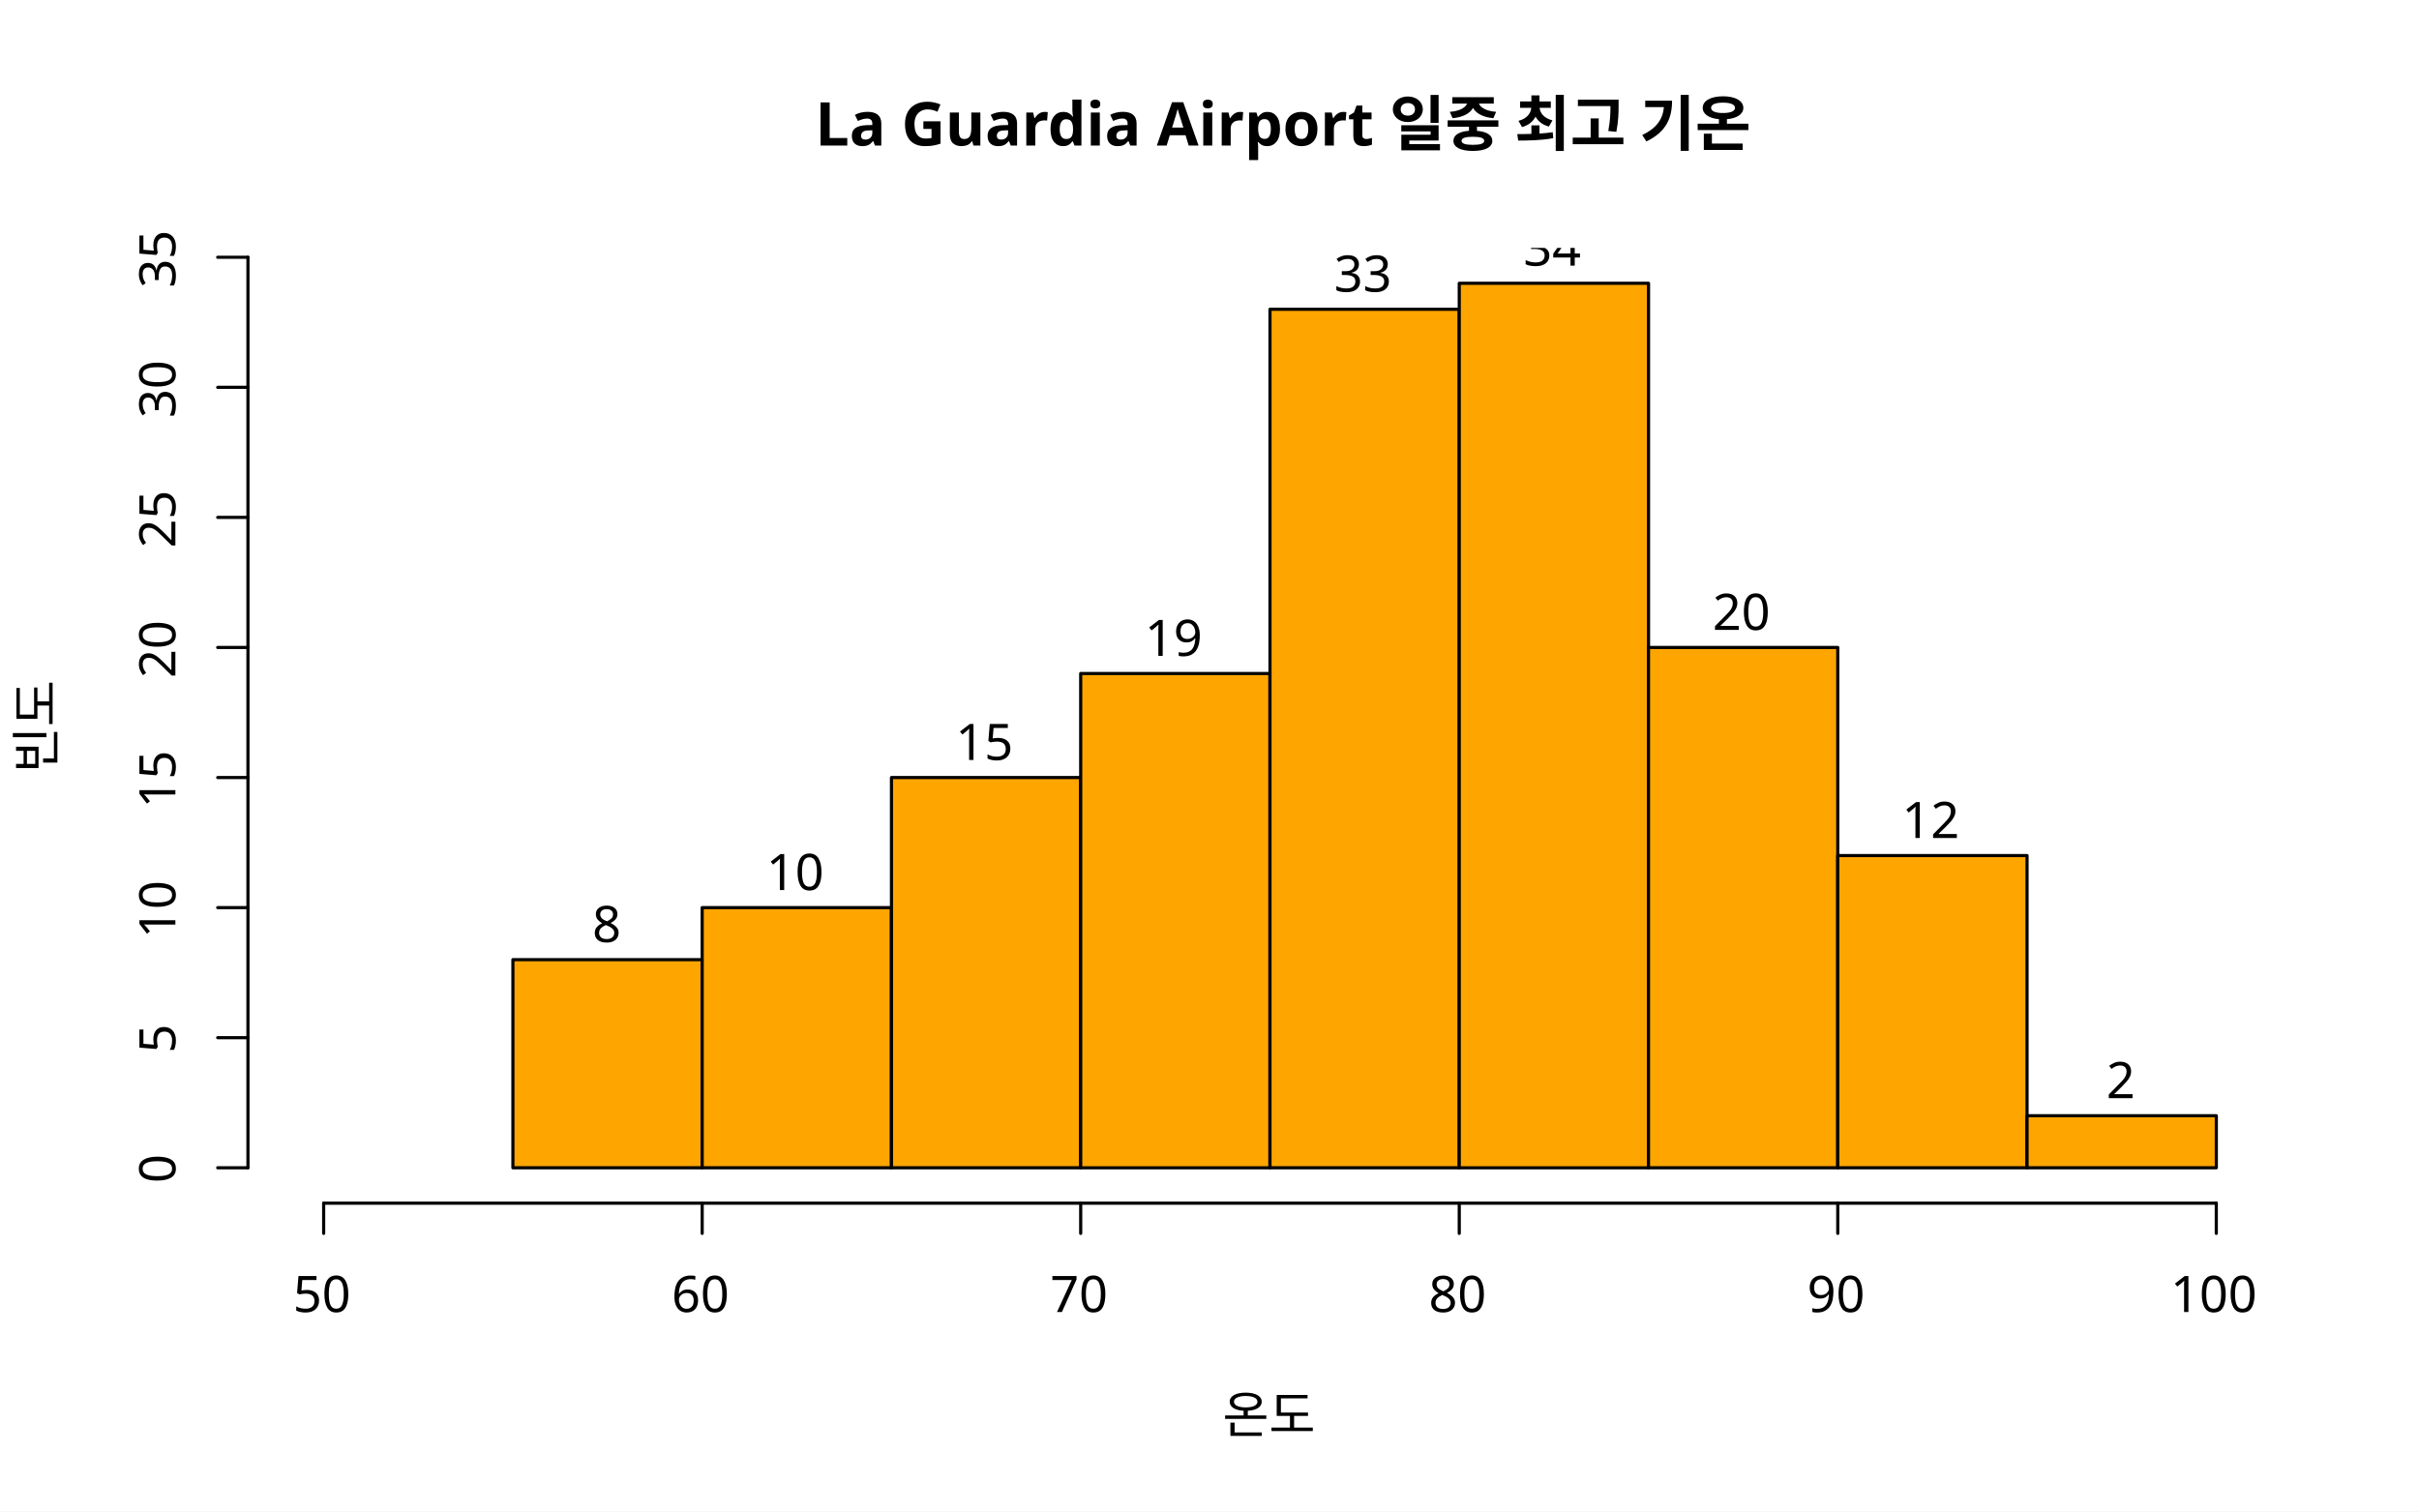
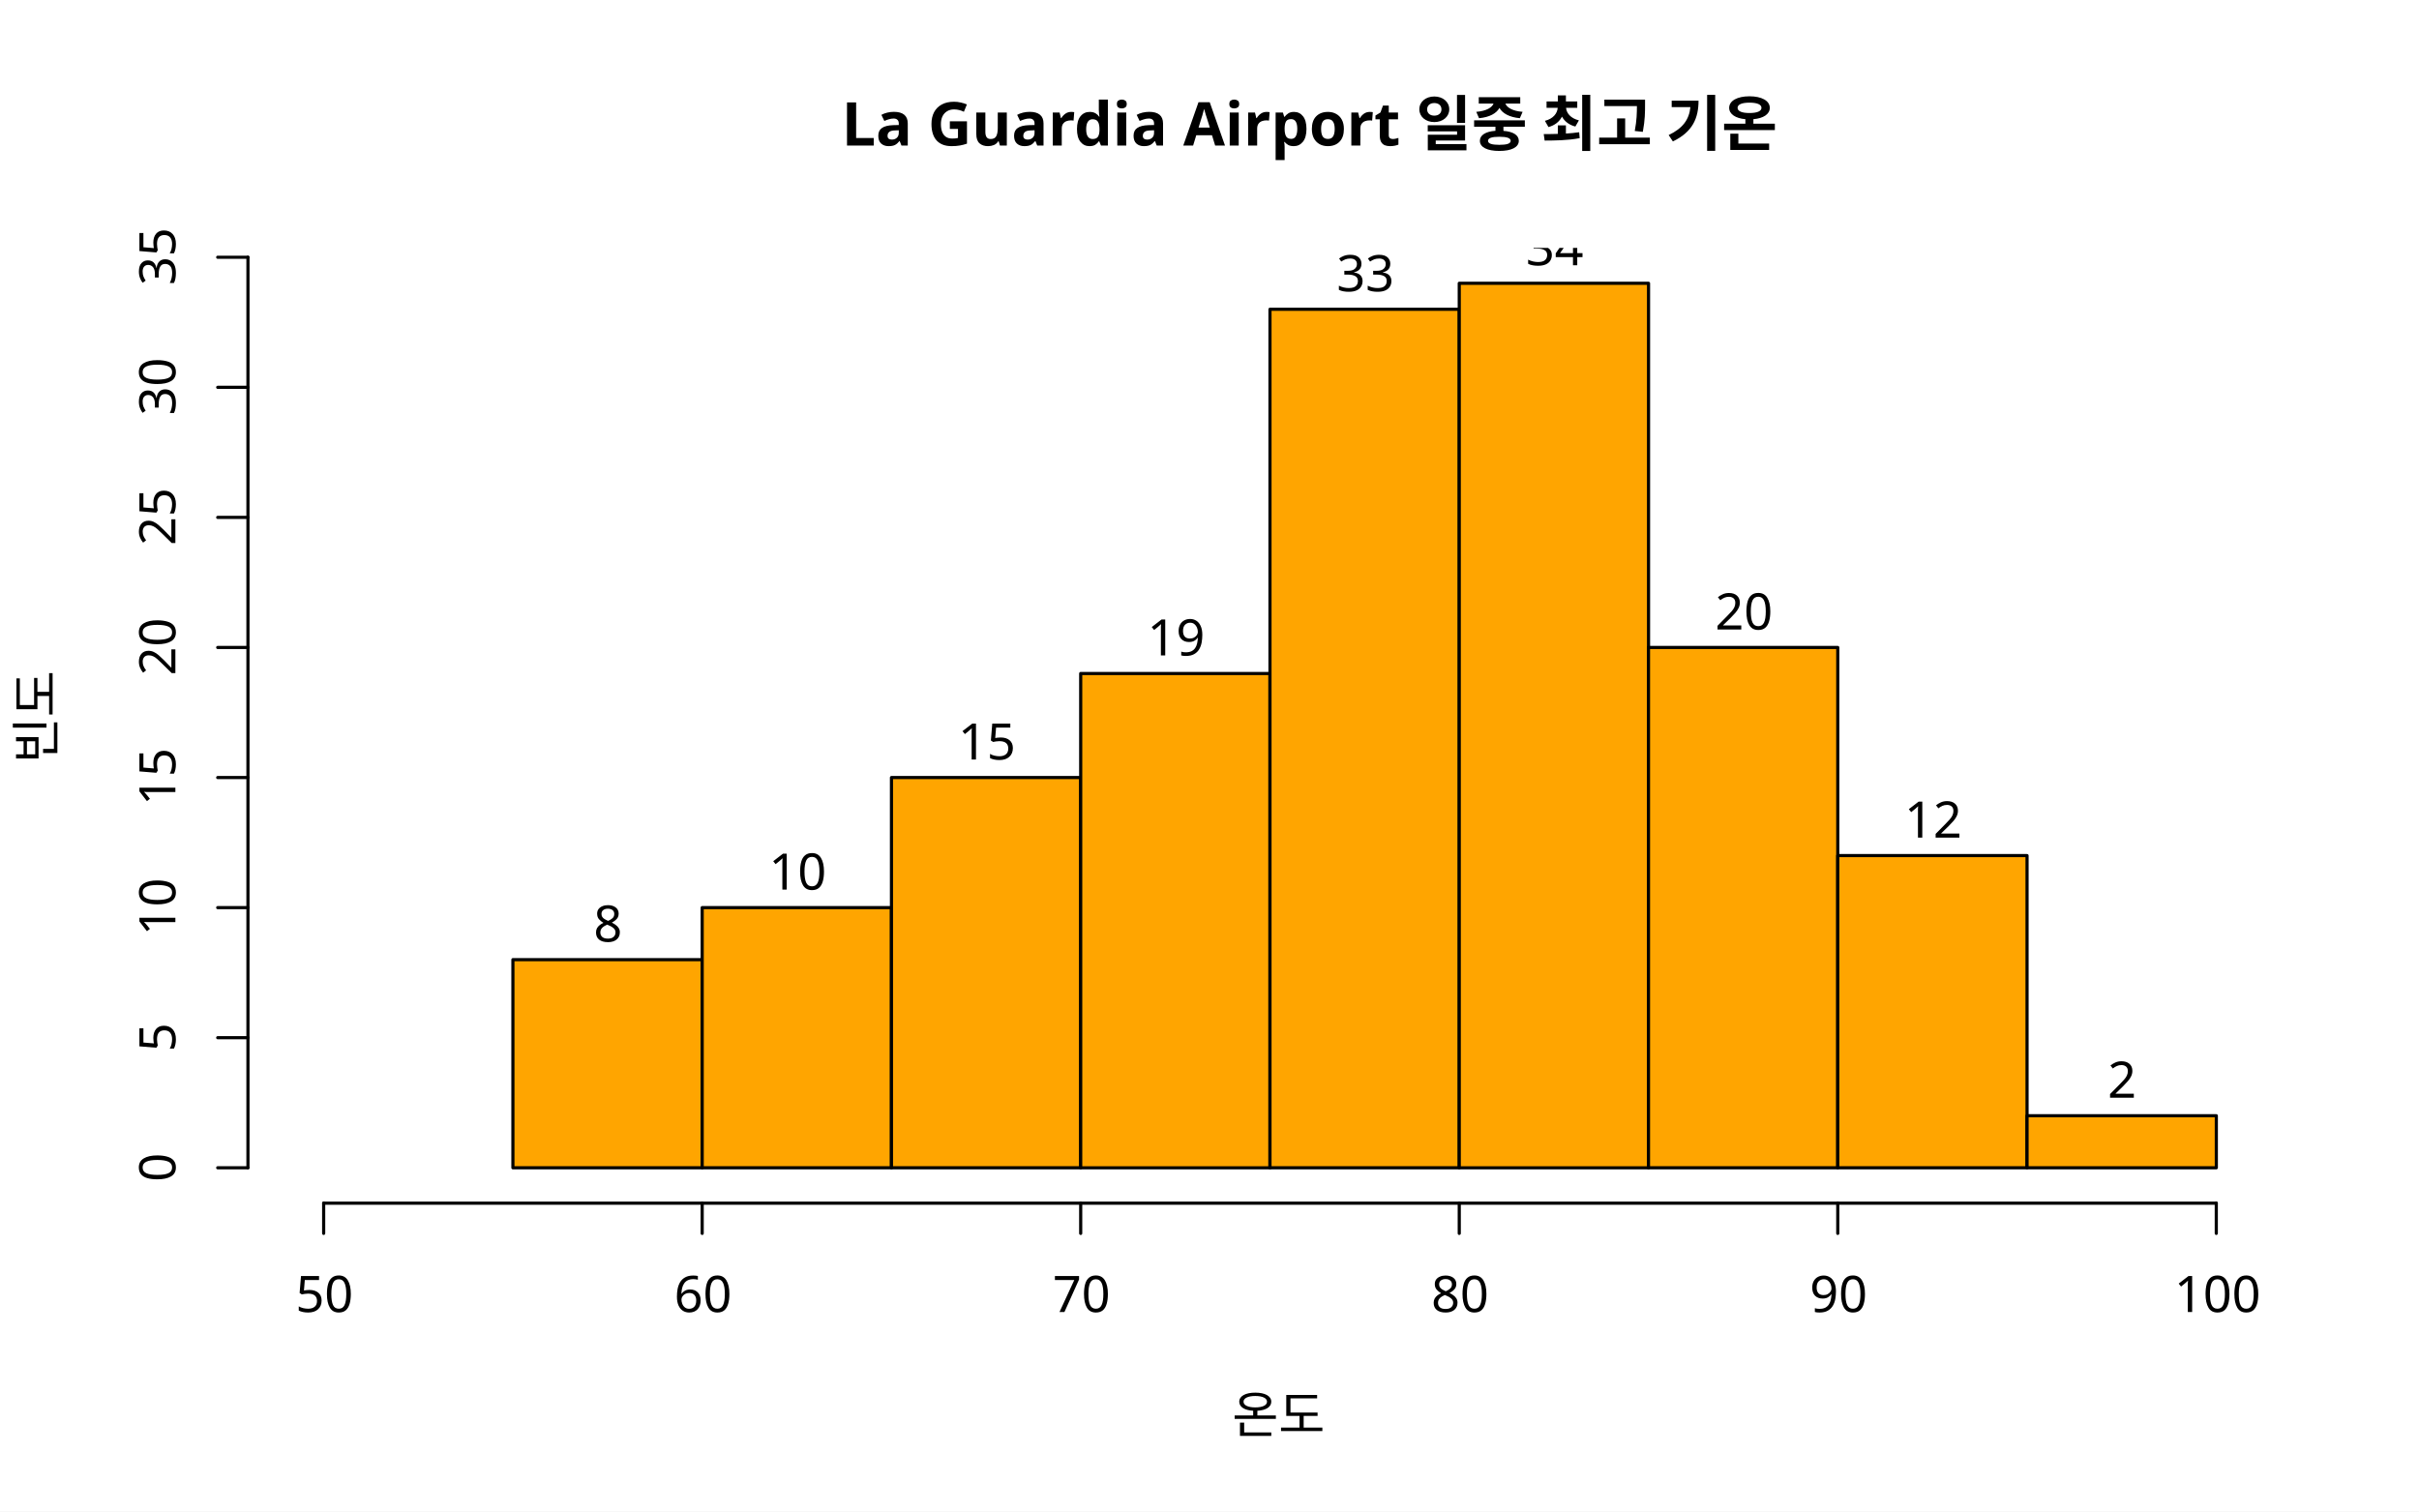
<svg xmlns="http://www.w3.org/2000/svg" viewBox="0 0 576.00 360.00">
  <defs>
    <style type="text/css">
    line, polyline, polygon, path, rect, circle {
      fill: none;
      stroke: #000000;
      stroke-linecap: round;
      stroke-linejoin: round;
      stroke-miterlimit: 10.00;
    }
  </style>
  </defs>
  <rect width="100%" height="100%" style="stroke: none; fill: #FFFFFF;" />
-   <text x="194.09" y="34.67" style="font-size: 14.40px; font-weight: bold; font-family: nanumgothic;" textLength="216.62px" lengthAdjust="spacingAndGlyphs">La Guardia Airport 일중 최고 기온</text>
-   <text x="291.12" y="341.28" style="font-size: 12.00px; font-family: nanumgothic;" textLength="22.56px" lengthAdjust="spacingAndGlyphs">온도</text>
-   <text transform="translate(12.96,184.08) rotate(-90)" style="font-size: 12.00px; font-family: nanumgothic;" textLength="22.56px" lengthAdjust="spacingAndGlyphs">빈도</text>
+   <text x="200.39" y="34.67" style="font-size: 14.40px; font-weight: bold; font-family: nanumgothic;" textLength="204.02px" lengthAdjust="spacingAndGlyphs">La Guardia Airport 일중 최고 기온</text>
+   <text x="293.40" y="341.28" style="font-size: 12.00px; font-family: nanumgothic;" textLength="18.00px" lengthAdjust="spacingAndGlyphs">온도</text>
+   <text transform="translate(12.96,181.80) rotate(-90)" style="font-size: 12.00px; font-family: nanumgothic;" textLength="18.00px" lengthAdjust="spacingAndGlyphs">빈도</text>
  <line x1="77.07" y1="286.56" x2="527.73" y2="286.56" style="stroke-width: 0.75;" />
  <line x1="77.07" y1="286.56" x2="77.07" y2="293.76" style="stroke-width: 0.75;" />
  <line x1="167.20" y1="286.56" x2="167.20" y2="293.76" style="stroke-width: 0.75;" />
  <line x1="257.33" y1="286.56" x2="257.33" y2="293.76" style="stroke-width: 0.75;" />
  <line x1="347.47" y1="286.56" x2="347.47" y2="293.76" style="stroke-width: 0.75;" />
  <line x1="437.60" y1="286.56" x2="437.60" y2="293.76" style="stroke-width: 0.75;" />
  <line x1="527.73" y1="286.56" x2="527.73" y2="293.76" style="stroke-width: 0.75;" />
-   <text x="69.79" y="312.48" style="font-size: 12.00px; font-family: nanumgothic;" textLength="14.54px" lengthAdjust="spacingAndGlyphs">50</text>
-   <text x="159.93" y="312.48" style="font-size: 12.00px; font-family: nanumgothic;" textLength="14.54px" lengthAdjust="spacingAndGlyphs">60</text>
-   <text x="250.06" y="312.48" style="font-size: 12.00px; font-family: nanumgothic;" textLength="14.54px" lengthAdjust="spacingAndGlyphs">70</text>
-   <text x="340.19" y="312.48" style="font-size: 12.00px; font-family: nanumgothic;" textLength="14.54px" lengthAdjust="spacingAndGlyphs">80</text>
-   <text x="430.33" y="312.48" style="font-size: 12.00px; font-family: nanumgothic;" textLength="14.54px" lengthAdjust="spacingAndGlyphs">90</text>
-   <text x="516.83" y="312.48" style="font-size: 12.00px; font-family: nanumgothic;" textLength="21.82px" lengthAdjust="spacingAndGlyphs">100</text>
+   <text x="70.39" y="312.48" style="font-size: 12.00px; font-family: nanumgothic;" textLength="13.35px" lengthAdjust="spacingAndGlyphs">50</text>
+   <text x="160.53" y="312.48" style="font-size: 12.00px; font-family: nanumgothic;" textLength="13.35px" lengthAdjust="spacingAndGlyphs">60</text>
+   <text x="250.66" y="312.48" style="font-size: 12.00px; font-family: nanumgothic;" textLength="13.35px" lengthAdjust="spacingAndGlyphs">70</text>
+   <text x="340.79" y="312.48" style="font-size: 12.00px; font-family: nanumgothic;" textLength="13.35px" lengthAdjust="spacingAndGlyphs">80</text>
+   <text x="430.93" y="312.48" style="font-size: 12.00px; font-family: nanumgothic;" textLength="13.35px" lengthAdjust="spacingAndGlyphs">90</text>
+   <text x="517.72" y="312.48" style="font-size: 12.00px; font-family: nanumgothic;" textLength="20.02px" lengthAdjust="spacingAndGlyphs">100</text>
  <line x1="59.04" y1="278.13" x2="59.04" y2="61.27" style="stroke-width: 0.75;" />
  <line x1="59.04" y1="278.13" x2="51.84" y2="278.13" style="stroke-width: 0.75;" />
  <line x1="59.04" y1="247.15" x2="51.84" y2="247.15" style="stroke-width: 0.75;" />
  <line x1="59.04" y1="216.17" x2="51.84" y2="216.17" style="stroke-width: 0.75;" />
  <line x1="59.04" y1="185.19" x2="51.84" y2="185.19" style="stroke-width: 0.75;" />
  <line x1="59.04" y1="154.21" x2="51.84" y2="154.21" style="stroke-width: 0.75;" />
  <line x1="59.04" y1="123.23" x2="51.84" y2="123.23" style="stroke-width: 0.75;" />
  <line x1="59.04" y1="92.25" x2="51.84" y2="92.25" style="stroke-width: 0.75;" />
  <line x1="59.04" y1="61.27" x2="51.84" y2="61.27" style="stroke-width: 0.75;" />
-   <text transform="translate(41.76,281.77) rotate(-90)" style="font-size: 12.00px; font-family: nanumgothic;" textLength="7.27px" lengthAdjust="spacingAndGlyphs">0</text>
-   <text transform="translate(41.76,250.79) rotate(-90)" style="font-size: 12.00px; font-family: nanumgothic;" textLength="7.27px" lengthAdjust="spacingAndGlyphs">5</text>
-   <text transform="translate(41.76,223.44) rotate(-90)" style="font-size: 12.00px; font-family: nanumgothic;" textLength="14.54px" lengthAdjust="spacingAndGlyphs">10</text>
-   <text transform="translate(41.76,192.46) rotate(-90)" style="font-size: 12.00px; font-family: nanumgothic;" textLength="14.54px" lengthAdjust="spacingAndGlyphs">15</text>
-   <text transform="translate(41.76,161.48) rotate(-90)" style="font-size: 12.00px; font-family: nanumgothic;" textLength="14.54px" lengthAdjust="spacingAndGlyphs">20</text>
-   <text transform="translate(41.76,130.50) rotate(-90)" style="font-size: 12.00px; font-family: nanumgothic;" textLength="14.54px" lengthAdjust="spacingAndGlyphs">25</text>
-   <text transform="translate(41.76,99.52) rotate(-90)" style="font-size: 12.00px; font-family: nanumgothic;" textLength="14.54px" lengthAdjust="spacingAndGlyphs">30</text>
-   <text transform="translate(41.76,68.54) rotate(-90)" style="font-size: 12.00px; font-family: nanumgothic;" textLength="14.54px" lengthAdjust="spacingAndGlyphs">35</text>
+   <text transform="translate(41.76,281.47) rotate(-90)" style="font-size: 12.00px; font-family: nanumgothic;" textLength="6.67px" lengthAdjust="spacingAndGlyphs">0</text>
+   <text transform="translate(41.76,250.49) rotate(-90)" style="font-size: 12.00px; font-family: nanumgothic;" textLength="6.67px" lengthAdjust="spacingAndGlyphs">5</text>
+   <text transform="translate(41.76,222.85) rotate(-90)" style="font-size: 12.00px; font-family: nanumgothic;" textLength="13.35px" lengthAdjust="spacingAndGlyphs">10</text>
+   <text transform="translate(41.76,191.87) rotate(-90)" style="font-size: 12.00px; font-family: nanumgothic;" textLength="13.35px" lengthAdjust="spacingAndGlyphs">15</text>
+   <text transform="translate(41.76,160.89) rotate(-90)" style="font-size: 12.00px; font-family: nanumgothic;" textLength="13.35px" lengthAdjust="spacingAndGlyphs">20</text>
+   <text transform="translate(41.76,129.91) rotate(-90)" style="font-size: 12.00px; font-family: nanumgothic;" textLength="13.35px" lengthAdjust="spacingAndGlyphs">25</text>
+   <text transform="translate(41.76,98.92) rotate(-90)" style="font-size: 12.00px; font-family: nanumgothic;" textLength="13.35px" lengthAdjust="spacingAndGlyphs">30</text>
+   <text transform="translate(41.76,67.94) rotate(-90)" style="font-size: 12.00px; font-family: nanumgothic;" textLength="13.35px" lengthAdjust="spacingAndGlyphs">35</text>
  <defs>
    <clipPath id="cpNTkuMDR8NTQ1Ljc2fDI4Ni41Nnw1OS4wNA==">
      <rect x="59.04" y="59.04" width="486.72" height="227.52" />
    </clipPath>
  </defs>
  <rect x="122.13" y="228.56" width="45.07" height="49.57" style="stroke-width: 0.75; fill: #FFA500;" clip-path="url(#cpNTkuMDR8NTQ1Ljc2fDI4Ni41Nnw1OS4wNA==)" />
  <rect x="167.20" y="216.17" width="45.07" height="61.96" style="stroke-width: 0.75; fill: #FFA500;" clip-path="url(#cpNTkuMDR8NTQ1Ljc2fDI4Ni41Nnw1OS4wNA==)" />
  <rect x="212.27" y="185.19" width="45.07" height="92.94" style="stroke-width: 0.75; fill: #FFA500;" clip-path="url(#cpNTkuMDR8NTQ1Ljc2fDI4Ni41Nnw1OS4wNA==)" />
  <rect x="257.33" y="160.41" width="45.07" height="117.73" style="stroke-width: 0.75; fill: #FFA500;" clip-path="url(#cpNTkuMDR8NTQ1Ljc2fDI4Ni41Nnw1OS4wNA==)" />
  <rect x="302.40" y="73.66" width="45.07" height="204.47" style="stroke-width: 0.75; fill: #FFA500;" clip-path="url(#cpNTkuMDR8NTQ1Ljc2fDI4Ni41Nnw1OS4wNA==)" />
  <rect x="347.47" y="67.47" width="45.07" height="210.67" style="stroke-width: 0.75; fill: #FFA500;" clip-path="url(#cpNTkuMDR8NTQ1Ljc2fDI4Ni41Nnw1OS4wNA==)" />
  <rect x="392.53" y="154.21" width="45.07" height="123.92" style="stroke-width: 0.75; fill: #FFA500;" clip-path="url(#cpNTkuMDR8NTQ1Ljc2fDI4Ni41Nnw1OS4wNA==)" />
  <rect x="437.60" y="203.78" width="45.07" height="74.35" style="stroke-width: 0.75; fill: #FFA500;" clip-path="url(#cpNTkuMDR8NTQ1Ljc2fDI4Ni41Nnw1OS4wNA==)" />
  <rect x="482.67" y="265.74" width="45.07" height="12.39" style="stroke-width: 0.75; fill: #FFA500;" clip-path="url(#cpNTkuMDR8NTQ1Ljc2fDI4Ni41Nnw1OS4wNA==)" />
  <g clip-path="url(#cpNTkuMDR8NTQ1Ljc2fDI4Ni41Nnw1OS4wNA==)">
-     <text x="141.03" y="224.37" style="font-size: 12.00px; font-family: nanumgothic;" textLength="7.27px" lengthAdjust="spacingAndGlyphs">8</text>
+     <text x="141.33" y="224.27" style="font-size: 12.00px; font-family: nanumgothic;" textLength="6.67px" lengthAdjust="spacingAndGlyphs">8</text>
  </g>
  <g clip-path="url(#cpNTkuMDR8NTQ1Ljc2fDI4Ni41Nnw1OS4wNA==)">
-     <text x="182.46" y="211.98" style="font-size: 12.00px; font-family: nanumgothic;" textLength="14.54px" lengthAdjust="spacingAndGlyphs">10</text>
+     <text x="183.06" y="211.88" style="font-size: 12.00px; font-family: nanumgothic;" textLength="13.35px" lengthAdjust="spacingAndGlyphs">10</text>
  </g>
  <g clip-path="url(#cpNTkuMDR8NTQ1Ljc2fDI4Ni41Nnw1OS4wNA==)">
-     <text x="227.53" y="181.00" style="font-size: 12.00px; font-family: nanumgothic;" textLength="14.54px" lengthAdjust="spacingAndGlyphs">15</text>
+     <text x="228.13" y="180.90" style="font-size: 12.00px; font-family: nanumgothic;" textLength="13.35px" lengthAdjust="spacingAndGlyphs">15</text>
  </g>
  <g clip-path="url(#cpNTkuMDR8NTQ1Ljc2fDI4Ni41Nnw1OS4wNA==)">
-     <text x="272.59" y="156.21" style="font-size: 12.00px; font-family: nanumgothic;" textLength="14.54px" lengthAdjust="spacingAndGlyphs">19</text>
+     <text x="273.19" y="156.11" style="font-size: 12.00px; font-family: nanumgothic;" textLength="13.35px" lengthAdjust="spacingAndGlyphs">19</text>
  </g>
  <g clip-path="url(#cpNTkuMDR8NTQ1Ljc2fDI4Ni41Nnw1OS4wNA==)">
-     <text x="317.66" y="69.47" style="font-size: 12.00px; font-family: nanumgothic;" textLength="14.54px" lengthAdjust="spacingAndGlyphs">33</text>
+     <text x="318.26" y="69.37" style="font-size: 12.00px; font-family: nanumgothic;" textLength="13.35px" lengthAdjust="spacingAndGlyphs">33</text>
  </g>
  <g clip-path="url(#cpNTkuMDR8NTQ1Ljc2fDI4Ni41Nnw1OS4wNA==)">
-     <text x="362.73" y="63.27" style="font-size: 12.00px; font-family: nanumgothic;" textLength="14.54px" lengthAdjust="spacingAndGlyphs">34</text>
+     <text x="363.33" y="63.17" style="font-size: 12.00px; font-family: nanumgothic;" textLength="13.35px" lengthAdjust="spacingAndGlyphs">34</text>
  </g>
  <g clip-path="url(#cpNTkuMDR8NTQ1Ljc2fDI4Ni41Nnw1OS4wNA==)">
-     <text x="407.79" y="150.02" style="font-size: 12.00px; font-family: nanumgothic;" textLength="14.54px" lengthAdjust="spacingAndGlyphs">20</text>
+     <text x="408.39" y="149.92" style="font-size: 12.00px; font-family: nanumgothic;" textLength="13.35px" lengthAdjust="spacingAndGlyphs">20</text>
  </g>
  <g clip-path="url(#cpNTkuMDR8NTQ1Ljc2fDI4Ni41Nnw1OS4wNA==)">
-     <text x="452.86" y="199.59" style="font-size: 12.00px; font-family: nanumgothic;" textLength="14.54px" lengthAdjust="spacingAndGlyphs">12</text>
+     <text x="453.46" y="199.49" style="font-size: 12.00px; font-family: nanumgothic;" textLength="13.35px" lengthAdjust="spacingAndGlyphs">12</text>
  </g>
  <g clip-path="url(#cpNTkuMDR8NTQ1Ljc2fDI4Ni41Nnw1OS4wNA==)">
-     <text x="501.56" y="261.55" style="font-size: 12.00px; font-family: nanumgothic;" textLength="7.27px" lengthAdjust="spacingAndGlyphs">2</text>
+     <text x="501.86" y="261.45" style="font-size: 12.00px; font-family: nanumgothic;" textLength="6.67px" lengthAdjust="spacingAndGlyphs">2</text>
  </g>
</svg>
